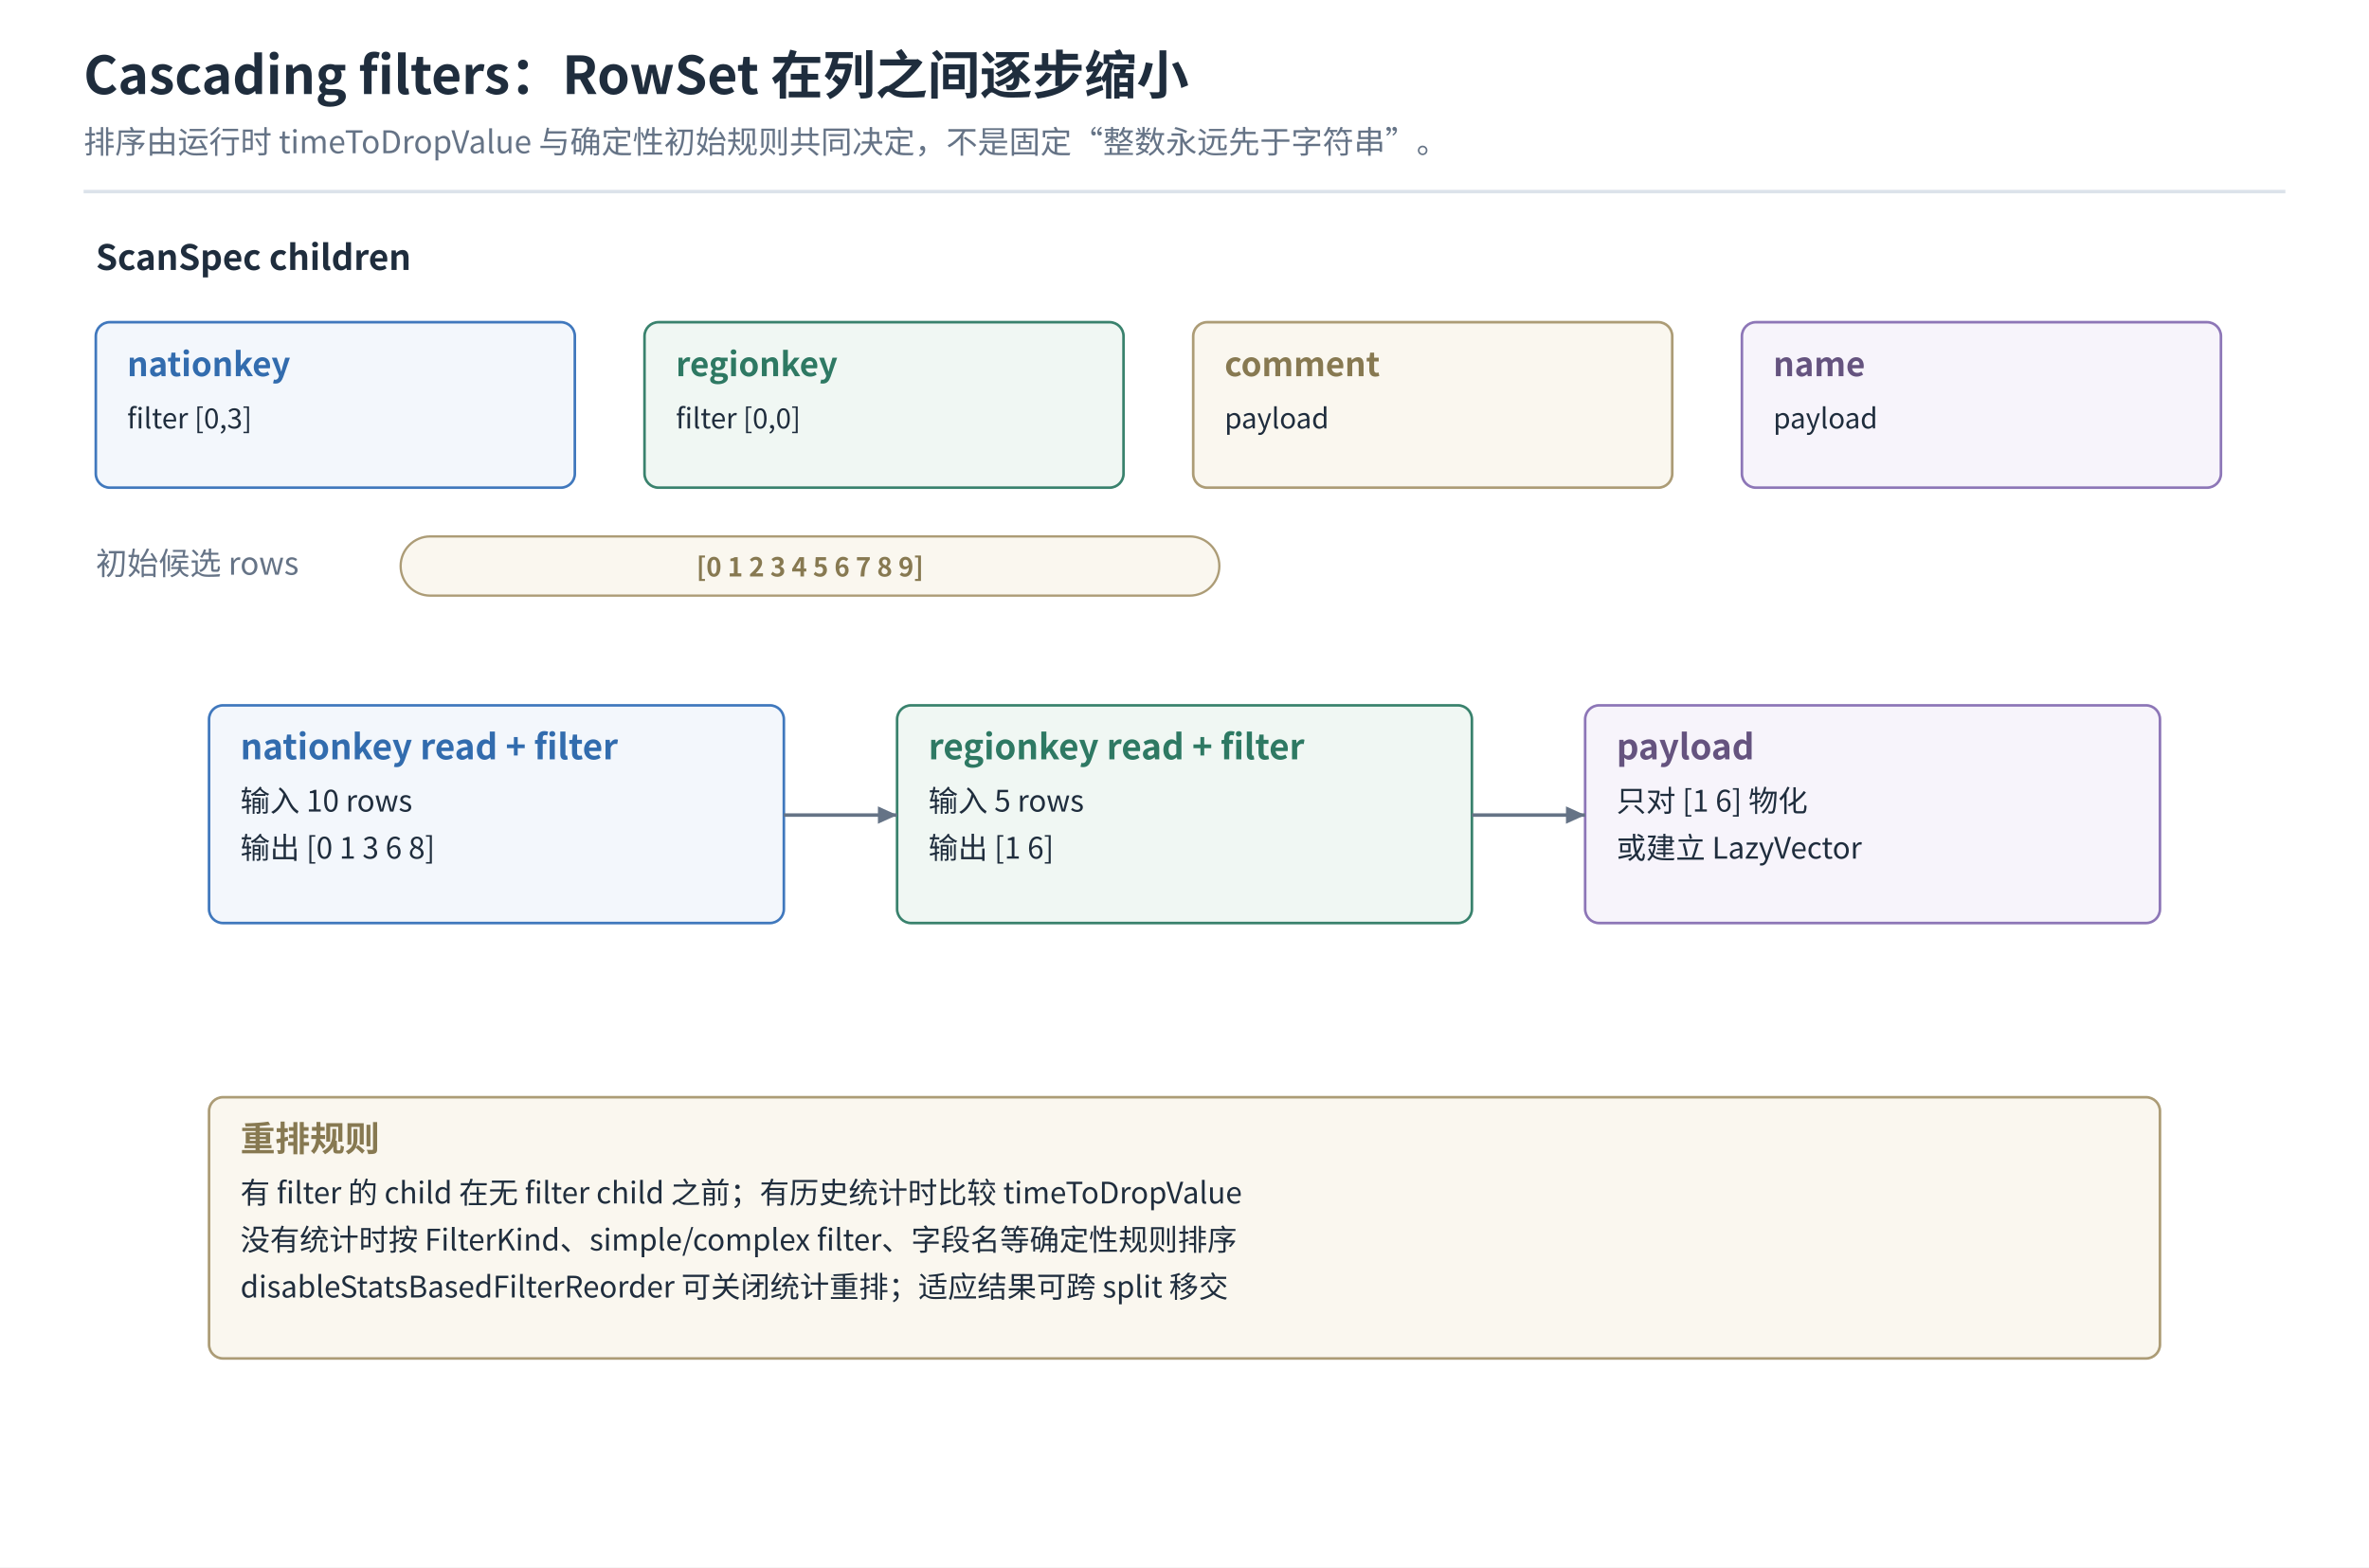
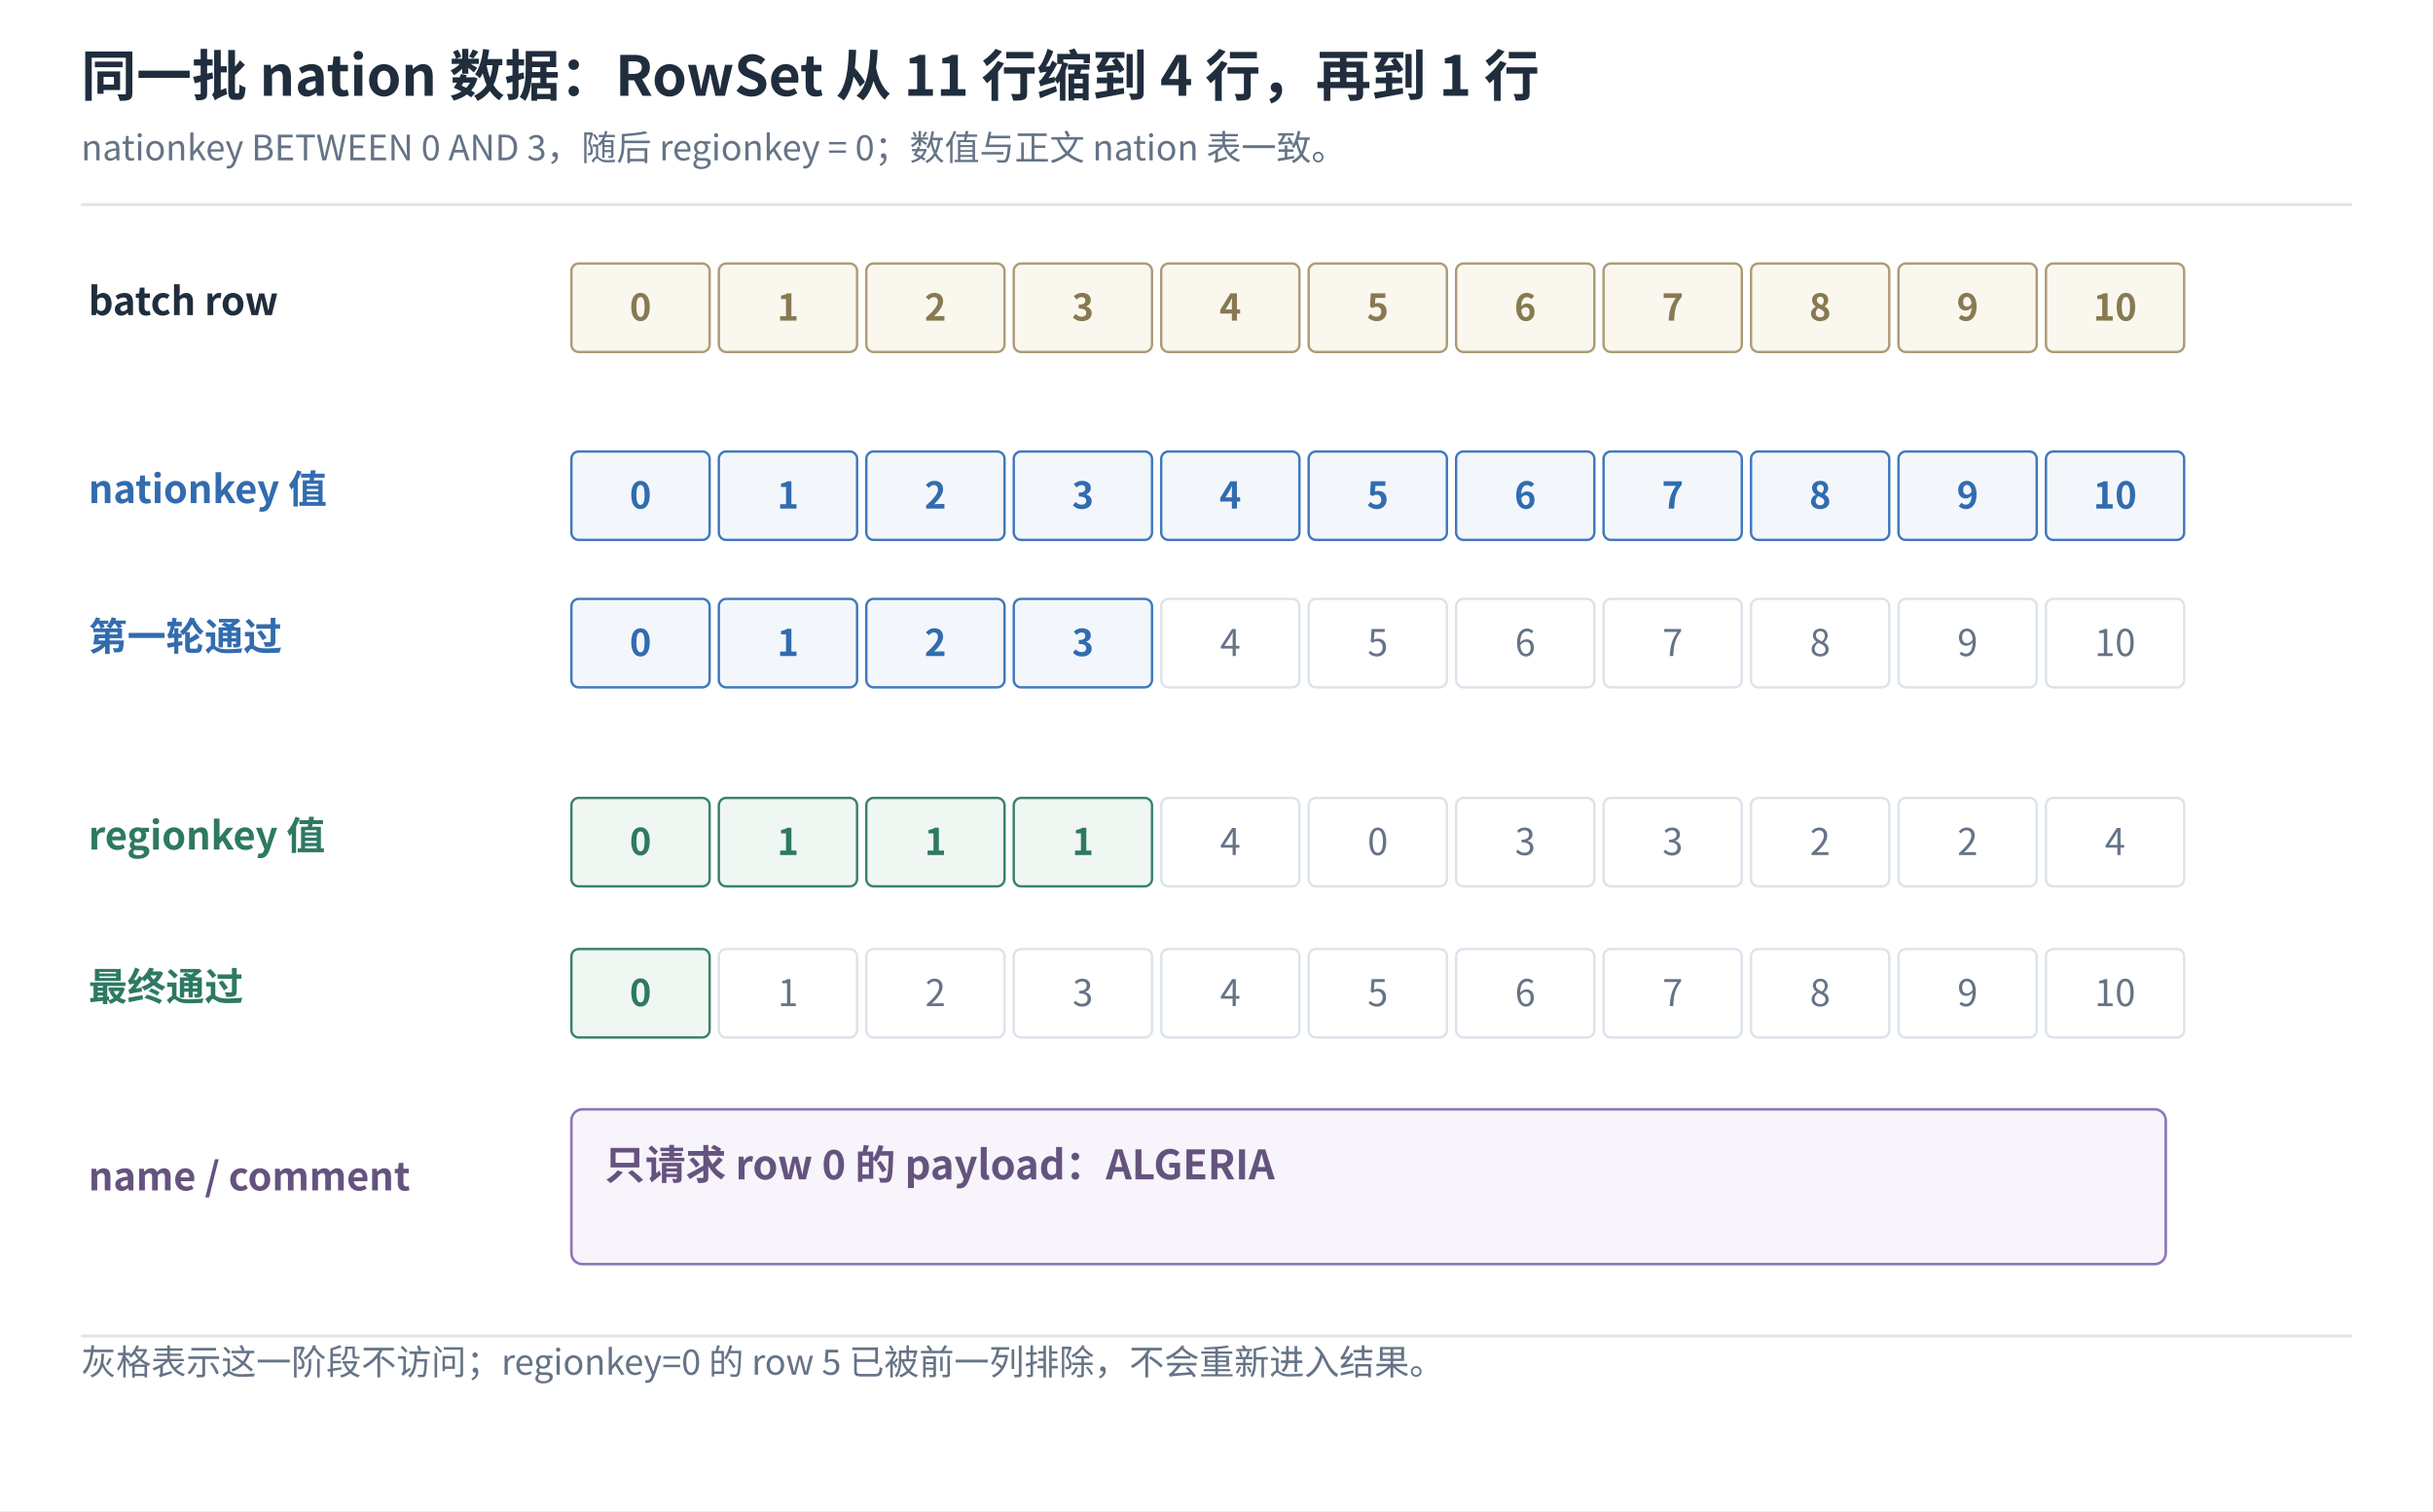
- <svg xmlns="http://www.w3.org/2000/svg" width="1360" height="900" viewBox="0 0 1360 900">
+ <svg xmlns="http://www.w3.org/2000/svg" width="1320" height="820" viewBox="0 0 1320 820">
  <defs>
-     <marker id="arrow" markerUnits="userSpaceOnUse" markerWidth="14" markerHeight="14" refX="11" refY="5" orient="auto">
-       <path d="M0,0 L11,5 L0,10 Z" fill="#657386" />
+     <marker id="arr-muted" markerUnits="userSpaceOnUse" markerWidth="11" markerHeight="11" refX="10" refY="5" orient="auto">
+       <path d="M0 0L10 5L0 10Z" fill="#657386" />
    </marker>
-     <marker id="arrow-blue" markerUnits="userSpaceOnUse" markerWidth="14" markerHeight="14" refX="11" refY="5" orient="auto">
-       <path d="M0,0 L11,5 L0,10 Z" fill="#4078bd" />
+     <marker id="arr-blue" markerUnits="userSpaceOnUse" markerWidth="11" markerHeight="11" refX="10" refY="5" orient="auto">
+       <path d="M0 0L10 5L0 10Z" fill="#4078bd" />
    </marker>
-     <style>text{font-family:'Noto Sans SC','Noto Sans CJK SC',Inter,Arial,sans-serif} .mono{font-family:SFMono-Regular,Consolas,'Liberation Mono',monospace}</style>
+     <marker id="arr-green" markerUnits="userSpaceOnUse" markerWidth="11" markerHeight="11" refX="10" refY="5" orient="auto">
+       <path d="M0 0L10 5L0 10Z" fill="#39826d" />
+     </marker>
+     <marker id="arr-purple" markerUnits="userSpaceOnUse" markerWidth="11" markerHeight="11" refX="10" refY="5" orient="auto">
+       <path d="M0 0L10 5L0 10Z" fill="#8d76b7" />
+     </marker>
+     <marker id="arr-warm" markerUnits="userSpaceOnUse" markerWidth="11" markerHeight="11" refX="10" refY="5" orient="auto">
+       <path d="M0 0L10 5L0 10Z" fill="#ac9c76" />
+     </marker>
+     <marker id="arr-red" markerUnits="userSpaceOnUse" markerWidth="11" markerHeight="11" refX="10" refY="5" orient="auto">
+       <path d="M0 0L10 5L0 10Z" fill="#a95f64" />
+     </marker>
  </defs>
-   <rect width="1360" height="900" fill="#fff" />
-   <text x="48" y="54" font-size="30" font-weight="700" fill="#1f2d3d">Cascading filters：RowSet 在列之间逐步缩小</text>
-   <text x="48" y="88" font-size="18" fill="#657386">排序由运行时 timeToDropValue 与确定性初始规则共同决定，不是固定“整数永远先于字符串”。</text>
-   <line x1="48" y1="110" x2="1312" y2="110" stroke="#dce3ea" stroke-width="2" />
-   <text x="55" y="155" font-size="20" font-weight="700" fill="#1f2d3d" text-anchor="start" class="">ScanSpec children</text>
-   <rect x="55" y="185" width="275" height="95" rx="8" fill="#f3f7fc" stroke="#4078bd" stroke-width="1.5" />
-   <text x="73" y="216" font-size="19" font-weight="700" fill="#326cae" text-anchor="start" class="">nationkey</text>
-   <text x="73" y="246" font-size="16" font-weight="400" fill="#1f2d3d" text-anchor="start" class="">filter [0,3]</text>
-   <rect x="370" y="185" width="275" height="95" rx="8" fill="#f0f7f3" stroke="#39826d" stroke-width="1.5" />
-   <text x="388" y="216" font-size="19" font-weight="700" fill="#2e7963" text-anchor="start" class="">regionkey</text>
-   <text x="388" y="246" font-size="16" font-weight="400" fill="#1f2d3d" text-anchor="start" class="">filter [0,0]</text>
-   <rect x="685" y="185" width="275" height="95" rx="8" fill="#faf7ef" stroke="#ac9c76" stroke-width="1.5" />
-   <text x="703" y="216" font-size="19" font-weight="700" fill="#877951" text-anchor="start" class="">comment</text>
-   <text x="703" y="246" font-size="16" font-weight="400" fill="#1f2d3d" text-anchor="start" class="">payload</text>
-   <rect x="1000" y="185" width="275" height="95" rx="8" fill="#f7f4fb" stroke="#8d76b7" stroke-width="1.5" />
-   <text x="1018" y="216" font-size="19" font-weight="700" fill="#65537f" text-anchor="start" class="">name</text>
-   <text x="1018" y="246" font-size="16" font-weight="400" fill="#1f2d3d" text-anchor="start" class="">payload</text>
-   <text x="55" y="330" font-size="18" font-weight="400" fill="#657386" text-anchor="start" class="">初始候选 rows</text>
-   <rect x="230" y="308" width="470" height="34" rx="17" fill="#faf7ef" stroke="#ac9c76" stroke-width="1.3" />
-   <text x="465.0" y="331" font-size="15" font-weight="600" fill="#877951" text-anchor="middle" class="">[0 1 2 3 4 5 6 7 8 9]</text>
-   <rect x="120" y="405" width="330" height="125" rx="8" fill="#f3f7fc" stroke="#4078bd" stroke-width="1.5" />
-   <text x="138" y="436" font-size="20" font-weight="700" fill="#326cae" text-anchor="start" class="">nationkey read + filter</text>
-   <text x="138" y="466" font-size="17" font-weight="400" fill="#1f2d3d" text-anchor="start" class="">输入 10 rows</text>
-   <text x="138" y="493" font-size="17" font-weight="400" fill="#1f2d3d" text-anchor="start" class="">输出 [0 1 3 6 8]</text>
-   <rect x="515" y="405" width="330" height="125" rx="8" fill="#f0f7f3" stroke="#39826d" stroke-width="1.5" />
-   <text x="533" y="436" font-size="20" font-weight="700" fill="#2e7963" text-anchor="start" class="">regionkey read + filter</text>
-   <text x="533" y="466" font-size="17" font-weight="400" fill="#1f2d3d" text-anchor="start" class="">输入 5 rows</text>
-   <text x="533" y="493" font-size="17" font-weight="400" fill="#1f2d3d" text-anchor="start" class="">输出 [1 6]</text>
-   <rect x="910" y="405" width="330" height="125" rx="8" fill="#f7f4fb" stroke="#8d76b7" stroke-width="1.5" />
-   <text x="928" y="436" font-size="20" font-weight="700" fill="#65537f" text-anchor="start" class="">payload</text>
-   <text x="928" y="466" font-size="17" font-weight="400" fill="#1f2d3d" text-anchor="start" class="">只对 [1 6] 物化</text>
-   <text x="928" y="493" font-size="17" font-weight="400" fill="#1f2d3d" text-anchor="start" class="">或建立 LazyVector</text>
-   <line x1="450" y1="468" x2="515" y2="468" stroke="#657386" stroke-width="2" marker-end="url(#arrow)" />
-   <line x1="845" y1="468" x2="910" y2="468" stroke="#657386" stroke-width="2" marker-end="url(#arrow)" />
-   <rect x="120" y="630" width="1120" height="150" rx="8" fill="#faf7ef" stroke="#ac9c76" stroke-width="1.5" />
-   <text x="138" y="661" font-size="20" font-weight="700" fill="#877951" text-anchor="start" class="">重排规则</text>
-   <text x="138" y="691" font-size="17" font-weight="400" fill="#1f2d3d" text-anchor="start" class="">有 filter 的 child 在无 filter child 之前；有历史统计时比较 timeToDropValue</text>
-   <text x="138" y="718" font-size="17" font-weight="400" fill="#1f2d3d" text-anchor="start" class="">没有统计时按 FilterKind、simple/complex filter、字段名等确定性规则排序</text>
-   <text x="138" y="745" font-size="17" font-weight="400" fill="#1f2d3d" text-anchor="start" class="">disableStatsBasedFilterReorder 可关闭统计重排；适应结果可跨 split 移交</text>
+   <rect x="0" y="0" width="1320" height="820" rx="0" fill="#fff" stroke="none" stroke-width="0" />
+   <text x="44" y="52" font-family="Noto Sans CJK SC, Noto Sans SC, Arial, sans-serif" font-size="30" font-weight="700" text-anchor="start" fill="#1f2d3d">同一批 nation 数据：RowSet 从 11 行缩到 4 行，再到 1 行</text>
+   <text x="44" y="87" font-family="Noto Sans CJK SC, Noto Sans SC, Arial, sans-serif" font-size="19" font-weight="400" text-anchor="start" fill="#657386">nationkey BETWEEN 0 AND 3，随后 regionkey = 0；数值与正文 nation 表一致。</text>
+   <path d="M44 111L1276 111" fill="none" stroke="#dce3ea" stroke-width="1.5" stroke-linejoin="round" />
+   <text x="48" y="171" font-family="Noto Sans CJK SC, Noto Sans SC, Arial, sans-serif" font-size="21" font-weight="700" text-anchor="start" fill="#1f2d3d">batch row</text>
+   <rect x="310" y="143" width="75" height="48" rx="4" fill="#faf7ef" stroke="#ac9c76" stroke-width="1.3" />
+   <text x="347.5" y="174.0" font-family="Noto Sans CJK SC, Noto Sans SC, Arial, sans-serif" font-size="20" font-weight="700" text-anchor="middle" fill="#877951">0</text>
+   <rect x="390" y="143" width="75" height="48" rx="4" fill="#faf7ef" stroke="#ac9c76" stroke-width="1.3" />
+   <text x="427.5" y="174.0" font-family="Noto Sans CJK SC, Noto Sans SC, Arial, sans-serif" font-size="20" font-weight="700" text-anchor="middle" fill="#877951">1</text>
+   <rect x="470" y="143" width="75" height="48" rx="4" fill="#faf7ef" stroke="#ac9c76" stroke-width="1.3" />
+   <text x="507.5" y="174.0" font-family="Noto Sans CJK SC, Noto Sans SC, Arial, sans-serif" font-size="20" font-weight="700" text-anchor="middle" fill="#877951">2</text>
+   <rect x="550" y="143" width="75" height="48" rx="4" fill="#faf7ef" stroke="#ac9c76" stroke-width="1.3" />
+   <text x="587.5" y="174.0" font-family="Noto Sans CJK SC, Noto Sans SC, Arial, sans-serif" font-size="20" font-weight="700" text-anchor="middle" fill="#877951">3</text>
+   <rect x="630" y="143" width="75" height="48" rx="4" fill="#faf7ef" stroke="#ac9c76" stroke-width="1.3" />
+   <text x="667.5" y="174.0" font-family="Noto Sans CJK SC, Noto Sans SC, Arial, sans-serif" font-size="20" font-weight="700" text-anchor="middle" fill="#877951">4</text>
+   <rect x="710" y="143" width="75" height="48" rx="4" fill="#faf7ef" stroke="#ac9c76" stroke-width="1.3" />
+   <text x="747.5" y="174.0" font-family="Noto Sans CJK SC, Noto Sans SC, Arial, sans-serif" font-size="20" font-weight="700" text-anchor="middle" fill="#877951">5</text>
+   <rect x="790" y="143" width="75" height="48" rx="4" fill="#faf7ef" stroke="#ac9c76" stroke-width="1.3" />
+   <text x="827.5" y="174.0" font-family="Noto Sans CJK SC, Noto Sans SC, Arial, sans-serif" font-size="20" font-weight="700" text-anchor="middle" fill="#877951">6</text>
+   <rect x="870" y="143" width="75" height="48" rx="4" fill="#faf7ef" stroke="#ac9c76" stroke-width="1.3" />
+   <text x="907.5" y="174.0" font-family="Noto Sans CJK SC, Noto Sans SC, Arial, sans-serif" font-size="20" font-weight="700" text-anchor="middle" fill="#877951">7</text>
+   <rect x="950" y="143" width="75" height="48" rx="4" fill="#faf7ef" stroke="#ac9c76" stroke-width="1.3" />
+   <text x="987.5" y="174.0" font-family="Noto Sans CJK SC, Noto Sans SC, Arial, sans-serif" font-size="20" font-weight="700" text-anchor="middle" fill="#877951">8</text>
+   <rect x="1030" y="143" width="75" height="48" rx="4" fill="#faf7ef" stroke="#ac9c76" stroke-width="1.3" />
+   <text x="1067.5" y="174.0" font-family="Noto Sans CJK SC, Noto Sans SC, Arial, sans-serif" font-size="20" font-weight="700" text-anchor="middle" fill="#877951">9</text>
+   <rect x="1110" y="143" width="75" height="48" rx="4" fill="#faf7ef" stroke="#ac9c76" stroke-width="1.3" />
+   <text x="1147.5" y="174.0" font-family="Noto Sans CJK SC, Noto Sans SC, Arial, sans-serif" font-size="20" font-weight="700" text-anchor="middle" fill="#877951">10</text>
+   <text x="48" y="273" font-family="Noto Sans CJK SC, Noto Sans SC, Arial, sans-serif" font-size="21" font-weight="700" text-anchor="start" fill="#326cae">nationkey 值</text>
+   <rect x="310" y="245" width="75" height="48" rx="4" fill="#f3f7fc" stroke="#4078bd" stroke-width="1.3" />
+   <text x="347.5" y="276.0" font-family="Noto Sans CJK SC, Noto Sans SC, Arial, sans-serif" font-size="20" font-weight="700" text-anchor="middle" fill="#326cae">0</text>
+   <rect x="390" y="245" width="75" height="48" rx="4" fill="#f3f7fc" stroke="#4078bd" stroke-width="1.3" />
+   <text x="427.5" y="276.0" font-family="Noto Sans CJK SC, Noto Sans SC, Arial, sans-serif" font-size="20" font-weight="700" text-anchor="middle" fill="#326cae">1</text>
+   <rect x="470" y="245" width="75" height="48" rx="4" fill="#f3f7fc" stroke="#4078bd" stroke-width="1.3" />
+   <text x="507.5" y="276.0" font-family="Noto Sans CJK SC, Noto Sans SC, Arial, sans-serif" font-size="20" font-weight="700" text-anchor="middle" fill="#326cae">2</text>
+   <rect x="550" y="245" width="75" height="48" rx="4" fill="#f3f7fc" stroke="#4078bd" stroke-width="1.3" />
+   <text x="587.5" y="276.0" font-family="Noto Sans CJK SC, Noto Sans SC, Arial, sans-serif" font-size="20" font-weight="700" text-anchor="middle" fill="#326cae">3</text>
+   <rect x="630" y="245" width="75" height="48" rx="4" fill="#f3f7fc" stroke="#4078bd" stroke-width="1.3" />
+   <text x="667.5" y="276.0" font-family="Noto Sans CJK SC, Noto Sans SC, Arial, sans-serif" font-size="20" font-weight="700" text-anchor="middle" fill="#326cae">4</text>
+   <rect x="710" y="245" width="75" height="48" rx="4" fill="#f3f7fc" stroke="#4078bd" stroke-width="1.3" />
+   <text x="747.5" y="276.0" font-family="Noto Sans CJK SC, Noto Sans SC, Arial, sans-serif" font-size="20" font-weight="700" text-anchor="middle" fill="#326cae">5</text>
+   <rect x="790" y="245" width="75" height="48" rx="4" fill="#f3f7fc" stroke="#4078bd" stroke-width="1.3" />
+   <text x="827.5" y="276.0" font-family="Noto Sans CJK SC, Noto Sans SC, Arial, sans-serif" font-size="20" font-weight="700" text-anchor="middle" fill="#326cae">6</text>
+   <rect x="870" y="245" width="75" height="48" rx="4" fill="#f3f7fc" stroke="#4078bd" stroke-width="1.3" />
+   <text x="907.5" y="276.0" font-family="Noto Sans CJK SC, Noto Sans SC, Arial, sans-serif" font-size="20" font-weight="700" text-anchor="middle" fill="#326cae">7</text>
+   <rect x="950" y="245" width="75" height="48" rx="4" fill="#f3f7fc" stroke="#4078bd" stroke-width="1.3" />
+   <text x="987.5" y="276.0" font-family="Noto Sans CJK SC, Noto Sans SC, Arial, sans-serif" font-size="20" font-weight="700" text-anchor="middle" fill="#326cae">8</text>
+   <rect x="1030" y="245" width="75" height="48" rx="4" fill="#f3f7fc" stroke="#4078bd" stroke-width="1.3" />
+   <text x="1067.5" y="276.0" font-family="Noto Sans CJK SC, Noto Sans SC, Arial, sans-serif" font-size="20" font-weight="700" text-anchor="middle" fill="#326cae">9</text>
+   <rect x="1110" y="245" width="75" height="48" rx="4" fill="#f3f7fc" stroke="#4078bd" stroke-width="1.3" />
+   <text x="1147.5" y="276.0" font-family="Noto Sans CJK SC, Noto Sans SC, Arial, sans-serif" font-size="20" font-weight="700" text-anchor="middle" fill="#326cae">10</text>
+   <text x="48" y="353" font-family="Noto Sans CJK SC, Noto Sans SC, Arial, sans-serif" font-size="21" font-weight="700" text-anchor="start" fill="#326cae">第一轮通过</text>
+   <rect x="310" y="325" width="75" height="48" rx="4" fill="#f3f7fc" stroke="#4078bd" stroke-width="1.3" />
+   <text x="347.5" y="356.0" font-family="Noto Sans CJK SC, Noto Sans SC, Arial, sans-serif" font-size="20" font-weight="700" text-anchor="middle" fill="#326cae">0</text>
+   <rect x="390" y="325" width="75" height="48" rx="4" fill="#f3f7fc" stroke="#4078bd" stroke-width="1.3" />
+   <text x="427.5" y="356.0" font-family="Noto Sans CJK SC, Noto Sans SC, Arial, sans-serif" font-size="20" font-weight="700" text-anchor="middle" fill="#326cae">1</text>
+   <rect x="470" y="325" width="75" height="48" rx="4" fill="#f3f7fc" stroke="#4078bd" stroke-width="1.3" />
+   <text x="507.5" y="356.0" font-family="Noto Sans CJK SC, Noto Sans SC, Arial, sans-serif" font-size="20" font-weight="700" text-anchor="middle" fill="#326cae">2</text>
+   <rect x="550" y="325" width="75" height="48" rx="4" fill="#f3f7fc" stroke="#4078bd" stroke-width="1.3" />
+   <text x="587.5" y="356.0" font-family="Noto Sans CJK SC, Noto Sans SC, Arial, sans-serif" font-size="20" font-weight="700" text-anchor="middle" fill="#326cae">3</text>
+   <rect x="630" y="325" width="75" height="48" rx="4" fill="#fff" stroke="#dce3ea" stroke-width="1.3" />
+   <text x="667.5" y="356.0" font-family="Noto Sans CJK SC, Noto Sans SC, Arial, sans-serif" font-size="20" font-weight="400" text-anchor="middle" fill="#657386">4</text>
+   <rect x="710" y="325" width="75" height="48" rx="4" fill="#fff" stroke="#dce3ea" stroke-width="1.3" />
+   <text x="747.5" y="356.0" font-family="Noto Sans CJK SC, Noto Sans SC, Arial, sans-serif" font-size="20" font-weight="400" text-anchor="middle" fill="#657386">5</text>
+   <rect x="790" y="325" width="75" height="48" rx="4" fill="#fff" stroke="#dce3ea" stroke-width="1.3" />
+   <text x="827.5" y="356.0" font-family="Noto Sans CJK SC, Noto Sans SC, Arial, sans-serif" font-size="20" font-weight="400" text-anchor="middle" fill="#657386">6</text>
+   <rect x="870" y="325" width="75" height="48" rx="4" fill="#fff" stroke="#dce3ea" stroke-width="1.3" />
+   <text x="907.5" y="356.0" font-family="Noto Sans CJK SC, Noto Sans SC, Arial, sans-serif" font-size="20" font-weight="400" text-anchor="middle" fill="#657386">7</text>
+   <rect x="950" y="325" width="75" height="48" rx="4" fill="#fff" stroke="#dce3ea" stroke-width="1.3" />
+   <text x="987.5" y="356.0" font-family="Noto Sans CJK SC, Noto Sans SC, Arial, sans-serif" font-size="20" font-weight="400" text-anchor="middle" fill="#657386">8</text>
+   <rect x="1030" y="325" width="75" height="48" rx="4" fill="#fff" stroke="#dce3ea" stroke-width="1.3" />
+   <text x="1067.5" y="356.0" font-family="Noto Sans CJK SC, Noto Sans SC, Arial, sans-serif" font-size="20" font-weight="400" text-anchor="middle" fill="#657386">9</text>
+   <rect x="1110" y="325" width="75" height="48" rx="4" fill="#fff" stroke="#dce3ea" stroke-width="1.3" />
+   <text x="1147.5" y="356.0" font-family="Noto Sans CJK SC, Noto Sans SC, Arial, sans-serif" font-size="20" font-weight="400" text-anchor="middle" fill="#657386">10</text>
+   <text x="48" y="461" font-family="Noto Sans CJK SC, Noto Sans SC, Arial, sans-serif" font-size="21" font-weight="700" text-anchor="start" fill="#2e7963">regionkey 值</text>
+   <rect x="310" y="433" width="75" height="48" rx="4" fill="#f0f7f3" stroke="#39826d" stroke-width="1.3" />
+   <text x="347.5" y="464.0" font-family="Noto Sans CJK SC, Noto Sans SC, Arial, sans-serif" font-size="20" font-weight="700" text-anchor="middle" fill="#2e7963">0</text>
+   <rect x="390" y="433" width="75" height="48" rx="4" fill="#f0f7f3" stroke="#39826d" stroke-width="1.3" />
+   <text x="427.5" y="464.0" font-family="Noto Sans CJK SC, Noto Sans SC, Arial, sans-serif" font-size="20" font-weight="700" text-anchor="middle" fill="#2e7963">1</text>
+   <rect x="470" y="433" width="75" height="48" rx="4" fill="#f0f7f3" stroke="#39826d" stroke-width="1.3" />
+   <text x="507.5" y="464.0" font-family="Noto Sans CJK SC, Noto Sans SC, Arial, sans-serif" font-size="20" font-weight="700" text-anchor="middle" fill="#2e7963">1</text>
+   <rect x="550" y="433" width="75" height="48" rx="4" fill="#f0f7f3" stroke="#39826d" stroke-width="1.3" />
+   <text x="587.5" y="464.0" font-family="Noto Sans CJK SC, Noto Sans SC, Arial, sans-serif" font-size="20" font-weight="700" text-anchor="middle" fill="#2e7963">1</text>
+   <rect x="630" y="433" width="75" height="48" rx="4" fill="#fff" stroke="#dce3ea" stroke-width="1.3" />
+   <text x="667.5" y="464.0" font-family="Noto Sans CJK SC, Noto Sans SC, Arial, sans-serif" font-size="20" font-weight="400" text-anchor="middle" fill="#657386">4</text>
+   <rect x="710" y="433" width="75" height="48" rx="4" fill="#fff" stroke="#dce3ea" stroke-width="1.3" />
+   <text x="747.5" y="464.0" font-family="Noto Sans CJK SC, Noto Sans SC, Arial, sans-serif" font-size="20" font-weight="400" text-anchor="middle" fill="#657386">0</text>
+   <rect x="790" y="433" width="75" height="48" rx="4" fill="#fff" stroke="#dce3ea" stroke-width="1.3" />
+   <text x="827.5" y="464.0" font-family="Noto Sans CJK SC, Noto Sans SC, Arial, sans-serif" font-size="20" font-weight="400" text-anchor="middle" fill="#657386">3</text>
+   <rect x="870" y="433" width="75" height="48" rx="4" fill="#fff" stroke="#dce3ea" stroke-width="1.3" />
+   <text x="907.5" y="464.0" font-family="Noto Sans CJK SC, Noto Sans SC, Arial, sans-serif" font-size="20" font-weight="400" text-anchor="middle" fill="#657386">3</text>
+   <rect x="950" y="433" width="75" height="48" rx="4" fill="#fff" stroke="#dce3ea" stroke-width="1.3" />
+   <text x="987.5" y="464.0" font-family="Noto Sans CJK SC, Noto Sans SC, Arial, sans-serif" font-size="20" font-weight="400" text-anchor="middle" fill="#657386">2</text>
+   <rect x="1030" y="433" width="75" height="48" rx="4" fill="#fff" stroke="#dce3ea" stroke-width="1.3" />
+   <text x="1067.5" y="464.0" font-family="Noto Sans CJK SC, Noto Sans SC, Arial, sans-serif" font-size="20" font-weight="400" text-anchor="middle" fill="#657386">2</text>
+   <rect x="1110" y="433" width="75" height="48" rx="4" fill="#fff" stroke="#dce3ea" stroke-width="1.3" />
+   <text x="1147.5" y="464.0" font-family="Noto Sans CJK SC, Noto Sans SC, Arial, sans-serif" font-size="20" font-weight="400" text-anchor="middle" fill="#657386">4</text>
+   <text x="48" y="543" font-family="Noto Sans CJK SC, Noto Sans SC, Arial, sans-serif" font-size="21" font-weight="700" text-anchor="start" fill="#2e7963">最终通过</text>
+   <rect x="310" y="515" width="75" height="48" rx="4" fill="#f0f7f3" stroke="#39826d" stroke-width="1.3" />
+   <text x="347.5" y="546.0" font-family="Noto Sans CJK SC, Noto Sans SC, Arial, sans-serif" font-size="20" font-weight="700" text-anchor="middle" fill="#2e7963">0</text>
+   <rect x="390" y="515" width="75" height="48" rx="4" fill="#fff" stroke="#dce3ea" stroke-width="1.3" />
+   <text x="427.5" y="546.0" font-family="Noto Sans CJK SC, Noto Sans SC, Arial, sans-serif" font-size="20" font-weight="400" text-anchor="middle" fill="#657386">1</text>
+   <rect x="470" y="515" width="75" height="48" rx="4" fill="#fff" stroke="#dce3ea" stroke-width="1.3" />
+   <text x="507.5" y="546.0" font-family="Noto Sans CJK SC, Noto Sans SC, Arial, sans-serif" font-size="20" font-weight="400" text-anchor="middle" fill="#657386">2</text>
+   <rect x="550" y="515" width="75" height="48" rx="4" fill="#fff" stroke="#dce3ea" stroke-width="1.3" />
+   <text x="587.5" y="546.0" font-family="Noto Sans CJK SC, Noto Sans SC, Arial, sans-serif" font-size="20" font-weight="400" text-anchor="middle" fill="#657386">3</text>
+   <rect x="630" y="515" width="75" height="48" rx="4" fill="#fff" stroke="#dce3ea" stroke-width="1.3" />
+   <text x="667.5" y="546.0" font-family="Noto Sans CJK SC, Noto Sans SC, Arial, sans-serif" font-size="20" font-weight="400" text-anchor="middle" fill="#657386">4</text>
+   <rect x="710" y="515" width="75" height="48" rx="4" fill="#fff" stroke="#dce3ea" stroke-width="1.3" />
+   <text x="747.5" y="546.0" font-family="Noto Sans CJK SC, Noto Sans SC, Arial, sans-serif" font-size="20" font-weight="400" text-anchor="middle" fill="#657386">5</text>
+   <rect x="790" y="515" width="75" height="48" rx="4" fill="#fff" stroke="#dce3ea" stroke-width="1.3" />
+   <text x="827.5" y="546.0" font-family="Noto Sans CJK SC, Noto Sans SC, Arial, sans-serif" font-size="20" font-weight="400" text-anchor="middle" fill="#657386">6</text>
+   <rect x="870" y="515" width="75" height="48" rx="4" fill="#fff" stroke="#dce3ea" stroke-width="1.3" />
+   <text x="907.5" y="546.0" font-family="Noto Sans CJK SC, Noto Sans SC, Arial, sans-serif" font-size="20" font-weight="400" text-anchor="middle" fill="#657386">7</text>
+   <rect x="950" y="515" width="75" height="48" rx="4" fill="#fff" stroke="#dce3ea" stroke-width="1.3" />
+   <text x="987.5" y="546.0" font-family="Noto Sans CJK SC, Noto Sans SC, Arial, sans-serif" font-size="20" font-weight="400" text-anchor="middle" fill="#657386">8</text>
+   <rect x="1030" y="515" width="75" height="48" rx="4" fill="#fff" stroke="#dce3ea" stroke-width="1.3" />
+   <text x="1067.5" y="546.0" font-family="Noto Sans CJK SC, Noto Sans SC, Arial, sans-serif" font-size="20" font-weight="400" text-anchor="middle" fill="#657386">9</text>
+   <rect x="1110" y="515" width="75" height="48" rx="4" fill="#fff" stroke="#dce3ea" stroke-width="1.3" />
+   <text x="1147.5" y="546.0" font-family="Noto Sans CJK SC, Noto Sans SC, Arial, sans-serif" font-size="20" font-weight="400" text-anchor="middle" fill="#657386">10</text>
+   <text x="48" y="646" font-family="Noto Sans CJK SC, Noto Sans SC, Arial, sans-serif" font-size="21" font-weight="700" text-anchor="start" fill="#65537f">name / comment</text>
+   <rect x="310" y="602" width="865" height="84" rx="6" fill="#f7f4fb" stroke="#8d76b7" stroke-width="1.4" />
+   <text x="328" y="640" font-family="Noto Sans CJK SC, Noto Sans SC, Arial, sans-serif" font-size="22" font-weight="700" text-anchor="start" fill="#65537f">只请求 row 0 的 payload：ALGERIA</text>
+   <path d="M44 725L1276 725" fill="none" stroke="#dce3ea" stroke-width="1.5" stroke-linejoin="round" />
+   <text x="44" y="746" font-family="Noto Sans CJK SC, Noto Sans SC, Arial, sans-serif" font-size="19" font-weight="400" text-anchor="start" fill="#657386">灰格表示这一阶段不访问；regionkey=0 的 row 5 已被前一列排除，不会重新进入结果。</text>
</svg>
